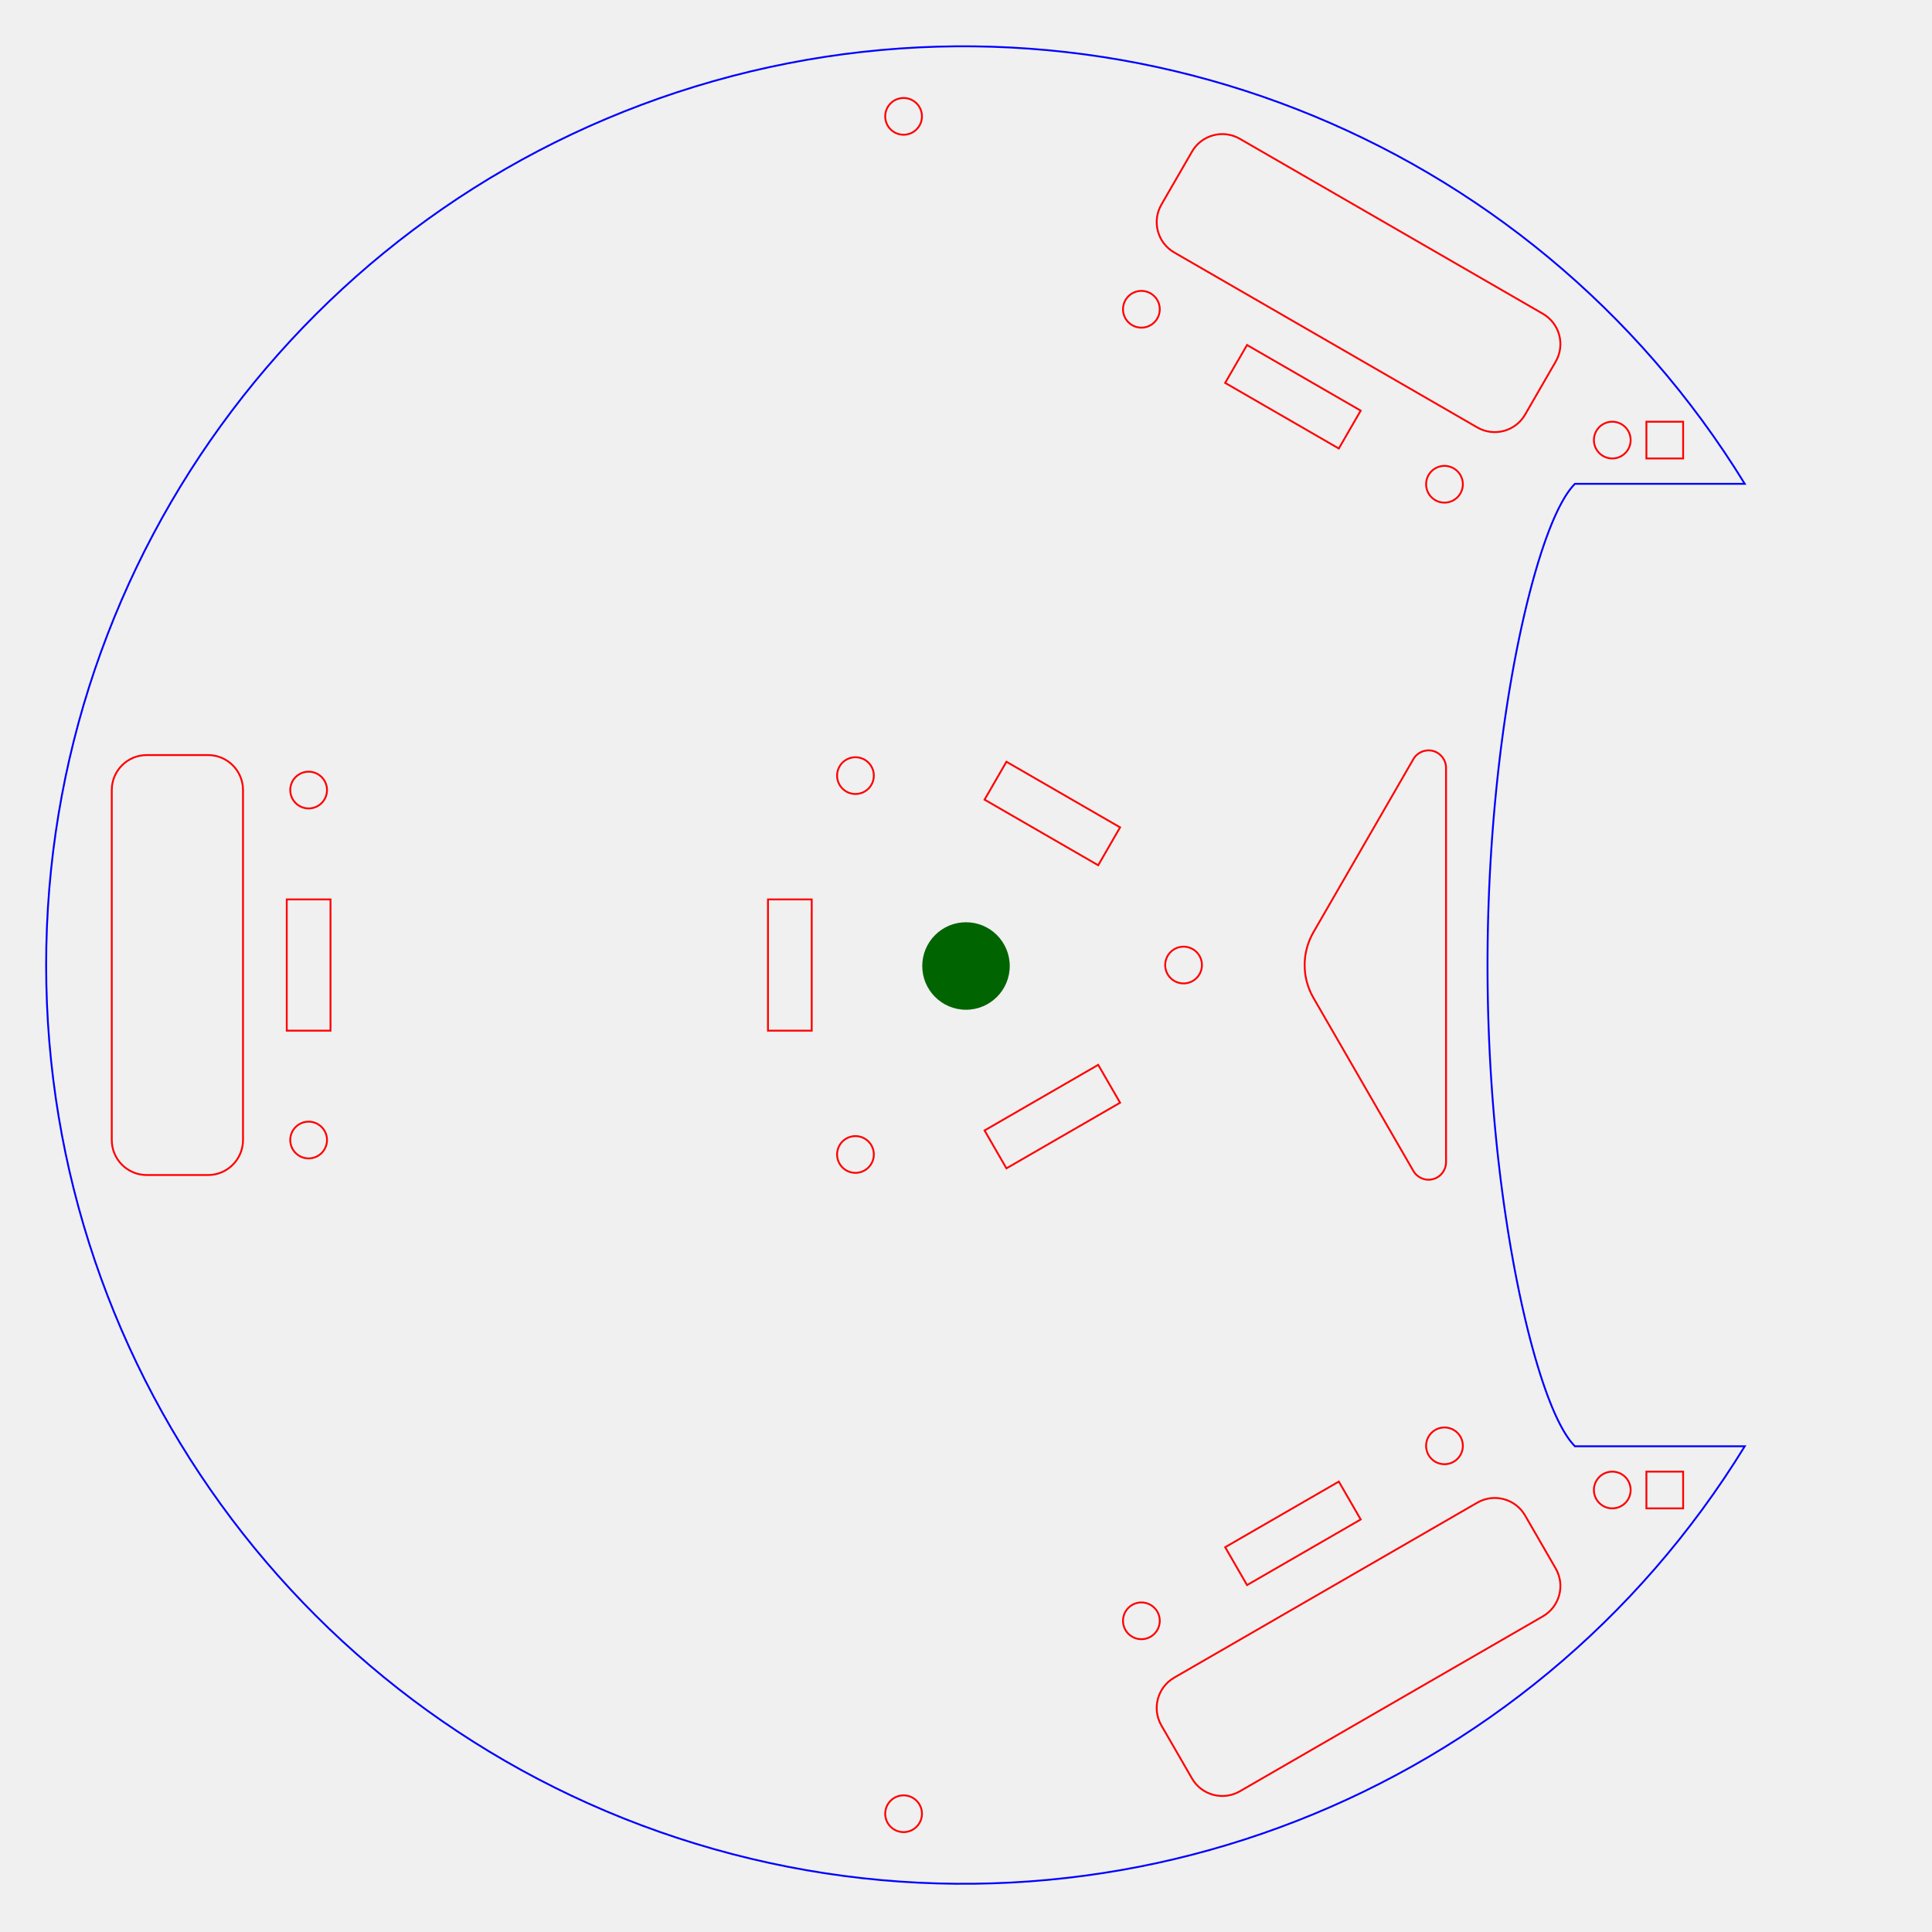
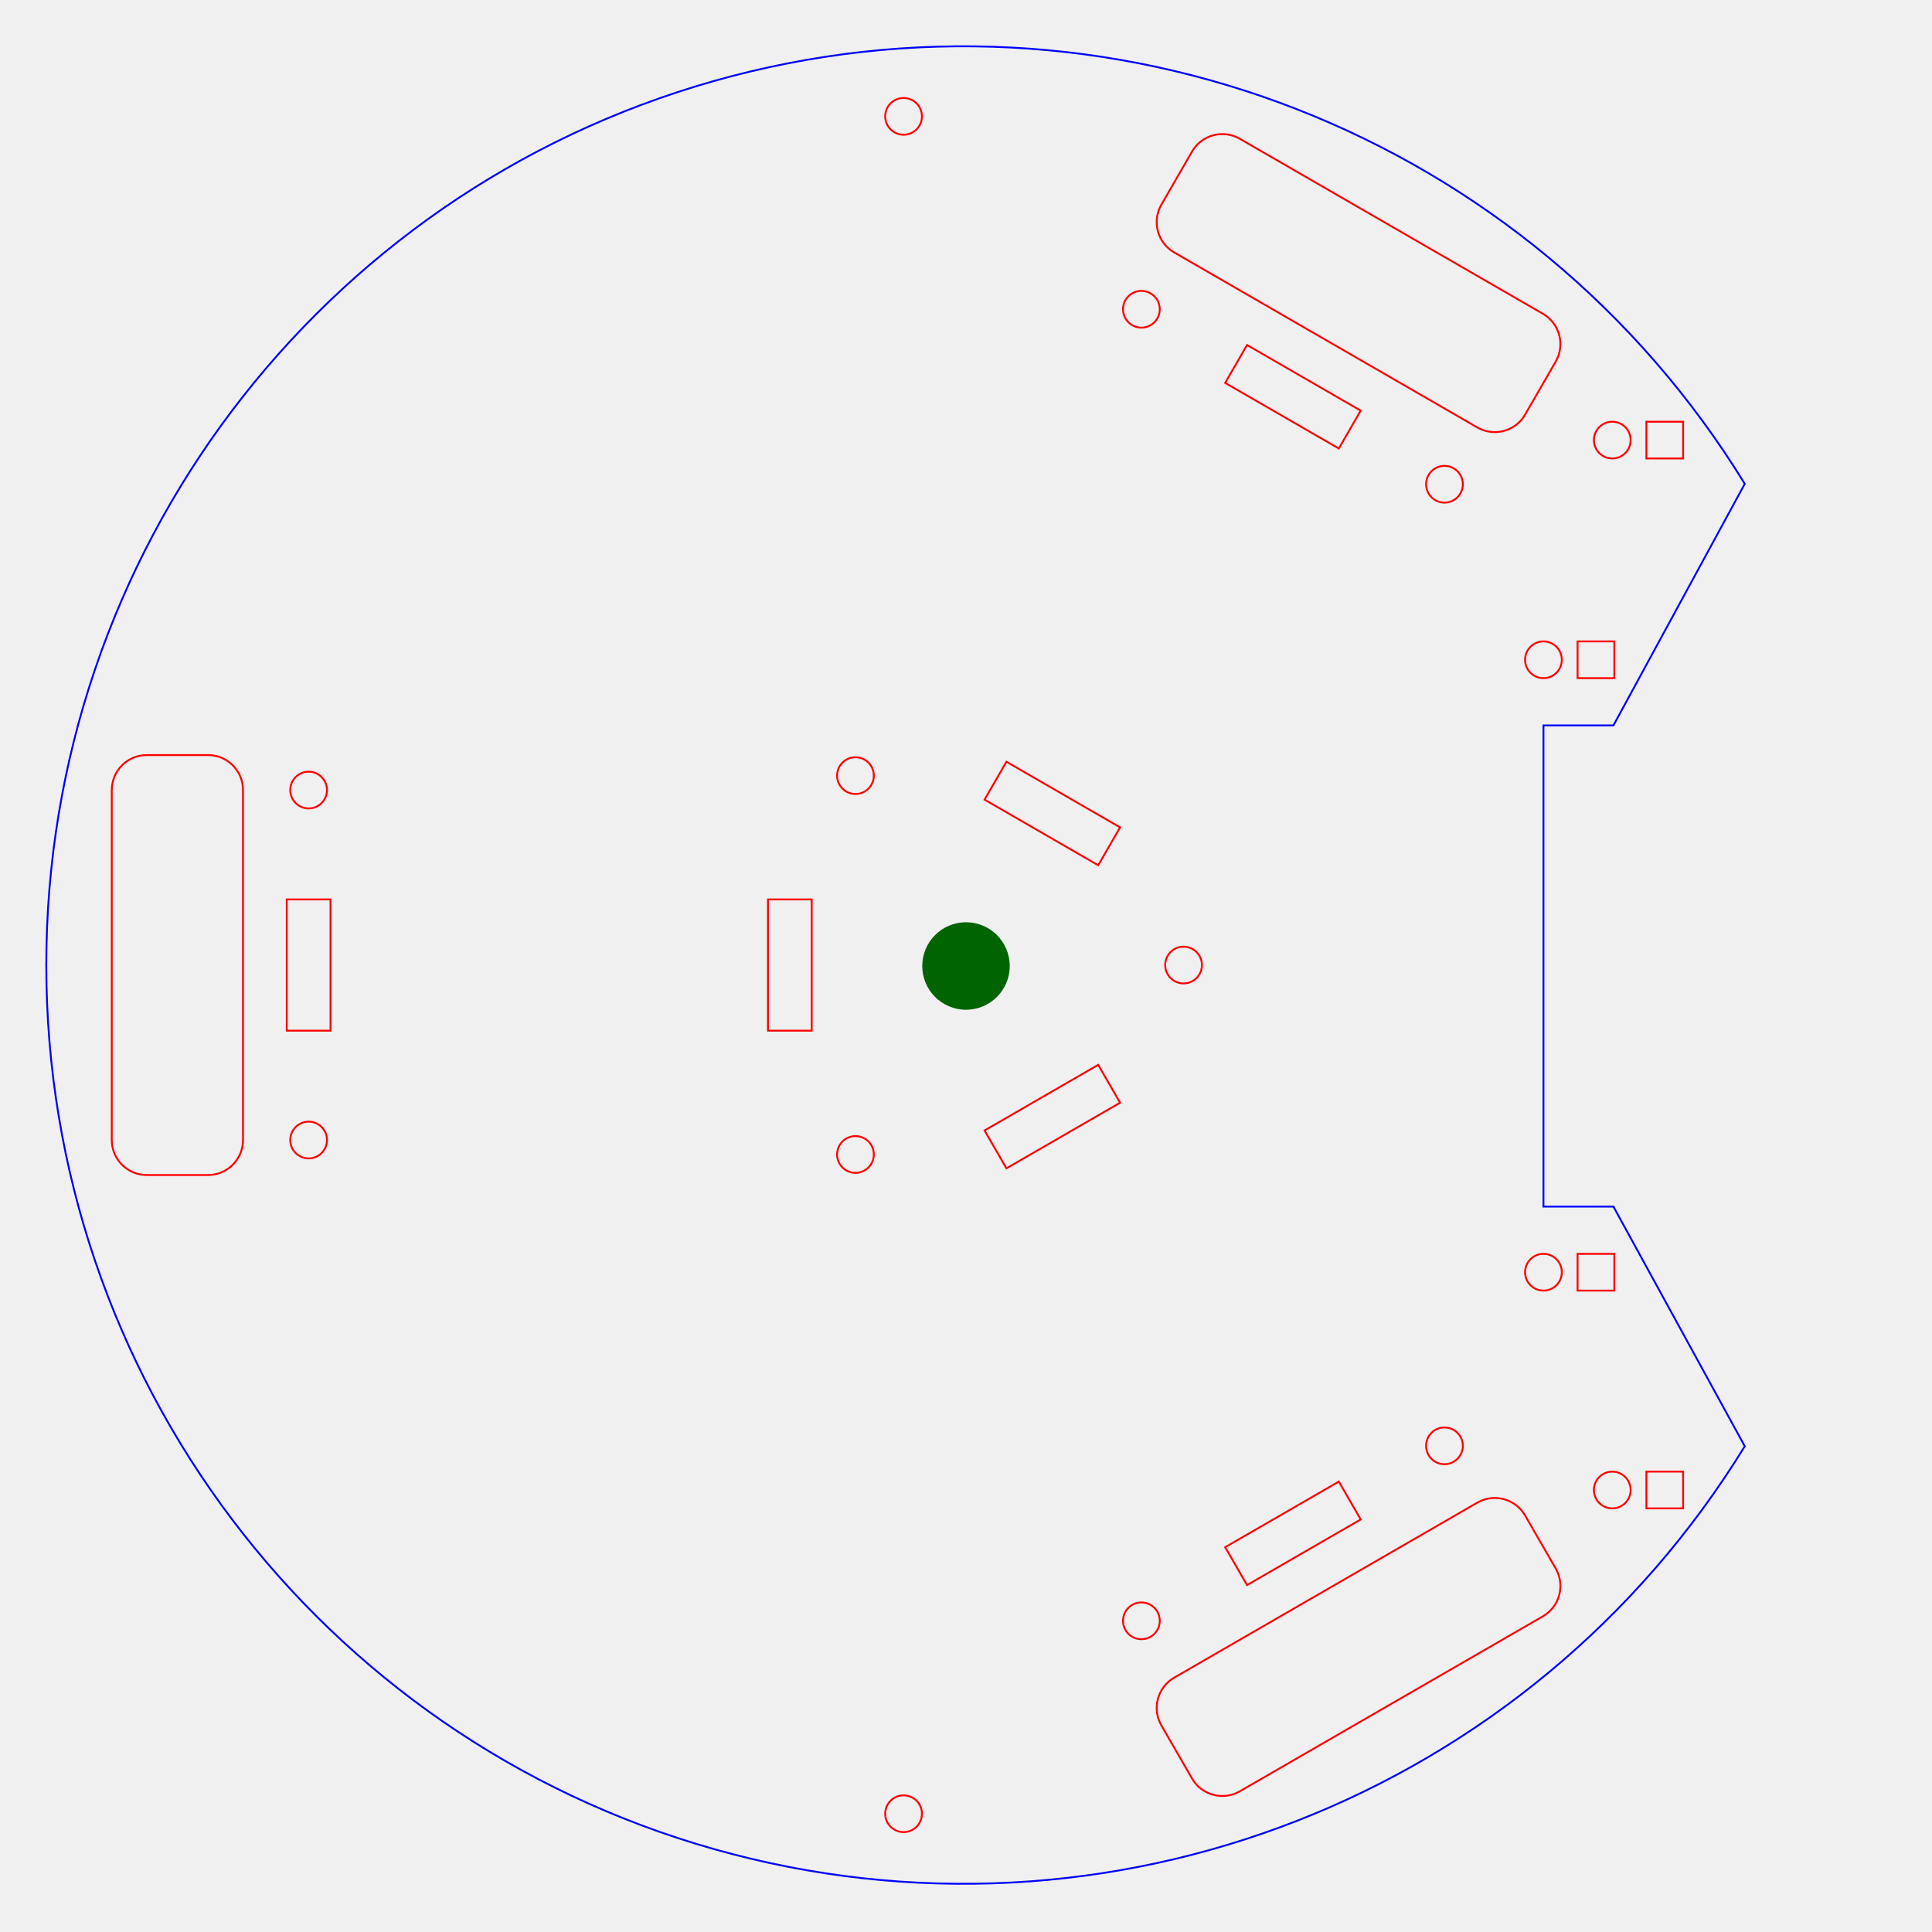
<svg xmlns="http://www.w3.org/2000/svg" xmlns:ns1="http://www.shapertools.com/namespaces/shaper" width="220.818mm" height="220.818mm" viewBox="0 0 220.818 220.818" version="1.1" id="svg8">
  <defs id="defs2" />
  <g id="layer1">
-     <path d="m 180.006,165.3 h 19.413 a 104.839,105 0 1 1 0,-110 h -19.413 v 0 l -0.106,0.109 -0.106,0.116 -0.106,0.122 -0.106,0.128 -0.106,0.135 -0.107,0.141 -0.107,0.148 -0.107,0.154 -0.107,0.161 -0.107,0.167 -0.107,0.173 -0.107,0.18 -0.107,0.186 -0.107,0.192 -0.108,0.199 -0.108,0.205 -0.108,0.211 -0.108,0.218 -0.108,0.224 -0.108,0.23 -0.108,0.236 -0.108,0.242 -0.108,0.249 -0.108,0.255 -0.108,0.261 -0.108,0.267 -0.215,0.551 -0.215,0.575 -0.215,0.599 -0.214,0.622 -0.213,0.645 -0.212,0.667 -0.211,0.69 -0.21,0.712 -0.209,0.733 -0.207,0.754 -0.206,0.775 -0.204,0.796 -0.202,0.816 -0.199,0.835 -0.197,0.854 -0.195,0.873 -0.192,0.891 -0.189,0.909 -0.186,0.927 -0.183,0.944 -0.179,0.96 -0.175,0.976 -0.172,0.992 -0.168,1.007 -0.163,1.021 -0.159,1.036 -0.155,1.049 -0.15,1.062 -0.145,1.075 -0.14,1.087 -0.135,1.098 -0.129,1.109 -0.124,1.12 -0.118,1.13 -0.112,1.139 -0.106,1.148 -0.1,1.156 -0.094,1.164 -0.087,1.171 -0.081,1.178 -0.074,1.184 -0.068,1.19 -0.061,1.195 -0.054,1.199 -0.047,1.203 -0.04,1.207 -0.033,1.209 -0.025,1.212 -0.018,1.213 -0.011,1.215 -0.004,1.215 0.004,1.215 0.011,1.215 0.018,1.213 0.025,1.212 0.033,1.209 0.04,1.207 0.047,1.203 0.054,1.199 0.061,1.195 0.068,1.19 0.074,1.184 0.081,1.178 0.087,1.171 0.094,1.164 0.1,1.156 0.106,1.148 0.112,1.139 0.118,1.13 0.124,1.12 0.129,1.109 0.135,1.098 0.14,1.087 0.145,1.075 0.15,1.062 0.155,1.049 0.159,1.036 0.163,1.022 0.168,1.007 0.172,0.992 0.175,0.976 0.179,0.96 0.183,0.944 0.186,0.927 0.189,0.909 0.192,0.891 0.195,0.873 0.197,0.854 0.199,0.835 0.202,0.816 0.204,0.796 0.206,0.775 0.207,0.754 0.209,0.733 0.21,0.712 0.211,0.69 0.212,0.667 0.213,0.645 0.214,0.622 0.215,0.599 0.215,0.575 0.215,0.551 0.108,0.267 0.108,0.261 0.108,0.255 0.108,0.249 0.108,0.242 0.108,0.236 0.108,0.23 0.108,0.224 0.108,0.218 0.108,0.211 0.108,0.205 0.108,0.199 0.107,0.192 0.107,0.186 0.107,0.18 0.107,0.173 0.107,0.167 0.107,0.161 0.107,0.154 0.107,0.148 0.106,0.141 0.106,0.135 0.106,0.128 0.106,0.122 0.106,0.116 z" fill="#000000" ns1:cutDepth="0.003" ns1:pathType="exterior" vector-effect="non-scaling-stroke" id="path1089" style="fill:none;stroke:#0000ff;stroke-width:0.8;stroke-miterlimit:4;stroke-dasharray:none;stroke-opacity:1" />
+     <path d="m 184.409,137.909 15.01,27.391 C 174.847,205.322 126.718,224.124 81.582,211.336 36.445,198.548 5.291,157.283 5.291,110.3 5.291,63.317 36.445,22.052 81.582,9.264 126.718,-3.524 174.847,15.278 199.419,55.3 L 184.409,82.909 h -8 v 55 z" fill="#000000" ns1:cutDepth="0.003" ns1:pathType="exterior" vector-effect="non-scaling-stroke" id="path1089" style="fill:none;stroke:#0000ff;stroke-width:0.8;stroke-miterlimit:4;stroke-dasharray:none;stroke-opacity:1" />
    <path d="m 33.175,90.3 a 2.1,2.1 0 1 0 4.2,0 2.1,2.1 0 1 0 -4.2,0 z" fill="#ffffff" ns1:cutDepth="0.003" ns1:pathType="interior" stroke="#000000" vector-effect="non-scaling-stroke" id="path1099" style="fill:none;stroke:#ff0000;stroke-width:0.8;stroke-miterlimit:4;stroke-dasharray:none;stroke-opacity:1" />
    <path d="m 33.175,130.3 a 2.1,2.1 0 1 0 4.2,0 2.1,2.1 0 1 0 -4.2,0 z" fill="#ffffff" ns1:cutDepth="0.003" ns1:pathType="interior" stroke="#000000" vector-effect="non-scaling-stroke" id="path1101" style="fill:none;stroke:#ff0000;stroke-width:0.8;stroke-miterlimit:4;stroke-dasharray:none;stroke-opacity:1" />
    <path d="m 162.996,55.348 a 2.1,2.1 0 1 0 4.2,0 2.1,2.1 0 1 0 -4.2,0 z" fill="#ffffff" ns1:cutDepth="0.003" ns1:pathType="interior" stroke="#000000" vector-effect="non-scaling-stroke" id="path1103" style="fill:none;stroke:#ff0000;stroke-width:0.8;stroke-miterlimit:4;stroke-dasharray:none;stroke-opacity:1" />
    <path d="m 128.355,35.348 a 2.1,2.1 0 1 0 4.2,0 2.1,2.1 0 1 0 -4.2,0 z" fill="#ffffff" ns1:cutDepth="0.003" ns1:pathType="interior" stroke="#000000" vector-effect="non-scaling-stroke" id="path1105" style="fill:none;stroke:#ff0000;stroke-width:0.8;stroke-miterlimit:4;stroke-dasharray:none;stroke-opacity:1" />
    <path d="m 162.996,165.252 a 2.1,2.1 0 1 0 4.2,0 2.1,2.1 0 1 0 -4.2,0 z" fill="#ffffff" ns1:cutDepth="0.003" ns1:pathType="interior" vector-effect="non-scaling-stroke" id="path1107" style="fill:none;stroke:#ff0000;stroke-width:0.8;stroke-dasharray:none;stroke-opacity:1" />
    <path d="m 128.355,185.252 a 2.1,2.1 0 1 0 4.2,0 2.1,2.1 0 1 0 -4.2,0 z" fill="#ffffff" ns1:cutDepth="0.003" ns1:pathType="interior" stroke="#000000" vector-effect="non-scaling-stroke" id="path1109" style="fill:none;stroke:#ff0000;stroke-width:0.8;stroke-miterlimit:4;stroke-dasharray:none;stroke-opacity:1" />
    <path d="m 95.675,131.951 a 2.1,2.1 0 1 0 4.2,0 2.1,2.1 0 1 0 -4.2,0 z" fill="#ffffff" ns1:cutDepth="0.003" ns1:pathType="interior" stroke="#000000" vector-effect="non-scaling-stroke" id="path1111" style="fill:none;stroke:#ff0000;stroke-width:0.8;stroke-miterlimit:4;stroke-dasharray:none;stroke-opacity:1" />
    <path d="m 95.675,88.649 a 2.1,2.1 0 1 0 4.2,0 2.1,2.1 0 1 0 -4.2,0 z" fill="#ffffff" ns1:cutDepth="0.003" ns1:pathType="interior" stroke="#000000" vector-effect="non-scaling-stroke" id="path1113" style="fill:none;stroke:#ff0000;stroke-width:0.8;stroke-miterlimit:4;stroke-dasharray:none;stroke-opacity:1" />
    <path d="m 133.175,110.3 a 2.1,2.1 0 1 0 4.2,0 2.1,2.1 0 1 0 -4.2,0 z" fill="#ffffff" ns1:cutDepth="0.003" ns1:pathType="interior" stroke="#000000" vector-effect="non-scaling-stroke" id="path1115" style="fill:none;stroke:#ff0000;stroke-width:0.8;stroke-miterlimit:4;stroke-dasharray:none;stroke-opacity:1" />
    <path d="m 134.205,191.747 a 4,4 0 0 0 -1.464,5.464 l 3.5,6.062 a 4,4 0 0 0 5.464,1.464 l 34.641,-20 a 4,4 0 0 0 1.464,-5.464 l -3.5,-6.062 a 4,4 0 0 0 -5.464,-1.464 z" fill="#ffffff" ns1:cutDepth="0.003" ns1:pathType="interior" stroke="#000000" vector-effect="non-scaling-stroke" id="path1117" style="fill:none;stroke:#ff0000;stroke-width:0.8;stroke-miterlimit:4;stroke-dasharray:none;stroke-opacity:1" />
    <path d="m 168.846,48.853 a 4,4 0 0 0 5.464,-1.464 l 3.5,-6.062 a 4,4 0 0 0 -1.464,-5.464 L 141.705,15.863 a 4,4 0 0 0 -5.464,1.464 l -3.5,6.062 a 4,4 0 0 0 1.464,5.464 z" fill="#ffffff" ns1:cutDepth="0.003" ns1:pathType="interior" stroke="#000000" vector-effect="non-scaling-stroke" id="path1119" style="fill:none;stroke:#ff0000;stroke-width:0.8;stroke-miterlimit:4;stroke-dasharray:none;stroke-opacity:1" />
    <path d="m 27.775,90.3 a 4,4 0 0 0 -4,-4 h -7 a 4,4 0 0 0 -4,4 v 40 a 4,4 0 0 0 4,4 h 7 a 4,4 0 0 0 4,-4 z" fill="#ffffff" ns1:cutDepth="0.003" ns1:pathType="interior" stroke="#000000" vector-effect="non-scaling-stroke" id="path1121" style="fill:none;stroke:#ff0000;stroke-width:0.8;stroke-miterlimit:4;stroke-dasharray:none;stroke-opacity:1" />
    <path d="m 182.175,170.3 a 2.1,2.1 0 1 0 4.2,0 2.1,2.1 0 1 0 -4.2,0 z" fill="#ffffff" ns1:cutDepth="0.003" ns1:pathType="interior" stroke="#000000" vector-effect="non-scaling-stroke" id="path1123" style="fill:none;stroke:#ff0000;stroke-width:0.8;stroke-miterlimit:4;stroke-dasharray:none;stroke-opacity:1" />
    <path d="m 182.175,50.3 a 2.1,2.1 0 1 0 4.2,0 2.1,2.1 0 1 0 -4.2,0 z" fill="#ffffff" ns1:cutDepth="0.003" ns1:pathType="interior" stroke="#000000" vector-effect="non-scaling-stroke" id="path1127" style="fill:none;stroke:#ff0000;stroke-width:0.8;stroke-miterlimit:4;stroke-dasharray:none;stroke-opacity:1" />
    <path d="m 188.175,168.2 v 4.2 h 4.2 v -4.2 z" fill="#ffffff" ns1:cutDepth="0.003" ns1:pathType="interior" stroke="#000000" vector-effect="non-scaling-stroke" id="path1129" style="fill:none;stroke:#ff0000;stroke-width:0.8;stroke-miterlimit:4;stroke-dasharray:none;stroke-opacity:1" />
    <path d="m 188.175,48.2 v 4.2 h 4.2 v -4.2 z" fill="#ffffff" ns1:cutDepth="0.003" ns1:pathType="interior" stroke="#000000" vector-effect="non-scaling-stroke" id="path1131" style="fill:none;stroke:#ff0000;stroke-width:0.8;stroke-miterlimit:4;stroke-dasharray:none;stroke-opacity:1" />
+     <path d="m 174.309,145.409 a 2.1,2.1 0 1 0 4.2,0 2.1,2.1 0 1 0 -4.2,0 z" fill="#ffffff" ns1:cutDepth="0.003" ns1:pathType="interior" stroke="#000000" vector-effect="non-scaling-stroke" id="path1127-3" style="fill:none;stroke:#ff0000;stroke-width:0.8;stroke-miterlimit:4;stroke-dasharray:none;stroke-opacity:1" />
+     <path d="m 180.309,143.309 v 4.2 h 4.2 v -4.2 z" fill="#ffffff" ns1:cutDepth="0.003" ns1:pathType="interior" stroke="#000000" vector-effect="non-scaling-stroke" id="path1131-6" style="fill:none;stroke:#ff0000;stroke-width:0.8;stroke-miterlimit:4;stroke-dasharray:none;stroke-opacity:1" />
    <path d="m 101.175,207.3 a 2.1,2.1 0 1 0 4.2,0 2.1,2.1 0 1 0 -4.2,0 z" fill="#ffffff" ns1:cutDepth="0.003" ns1:pathType="interior" stroke="#000000" vector-effect="non-scaling-stroke" id="path1133" style="fill:none;stroke:#ff0000;stroke-width:0.8;stroke-miterlimit:4;stroke-dasharray:none;stroke-opacity:1" />
    <path d="m 101.175,13.3 a 2.1,2.1 0 1 0 4.2,0 2.1,2.1 0 1 0 -4.2,0 z" fill="#ffffff" ns1:cutDepth="0.003" ns1:pathType="interior" stroke="#000000" vector-effect="non-scaling-stroke" id="path1135" style="fill:none;stroke:#ff0000;stroke-width:0.8;stroke-miterlimit:4;stroke-dasharray:none;stroke-opacity:1" />
    <path d="m 153.021,169.337 -12.99,7.5 2.5,4.33 12.99,-7.5 z" fill="#ffffff" ns1:cutDepth="0.003" ns1:pathType="interior" stroke="#000000" vector-effect="non-scaling-stroke" id="path1139" style="fill:none;stroke:#ff0000;stroke-width:0.8;stroke-miterlimit:4;stroke-dasharray:none;stroke-opacity:1" />
    <path d="m 140.03,43.763 12.99,7.5 2.5,-4.33 -12.99,-7.5 z" fill="#ffffff" ns1:cutDepth="0.003" ns1:pathType="interior" stroke="#000000" vector-effect="non-scaling-stroke" id="path1141" style="fill:none;stroke:#ff0000;stroke-width:0.8;stroke-miterlimit:4;stroke-dasharray:none;stroke-opacity:1" />
    <path d="m 32.775,102.8 v 15 h 5 v -15 z" fill="#ffffff" ns1:cutDepth="0.003" ns1:pathType="interior" stroke="#000000" vector-effect="non-scaling-stroke" id="path1143" style="fill:none;stroke:#ff0000;stroke-width:0.8;stroke-miterlimit:4;stroke-dasharray:none;stroke-opacity:1" />
    <circle style="fill:#006400;stroke-width:1.134;stroke-dasharray:none;fill-opacity:1" id="path4820" cx="110.409" cy="110.409" r="5" />
    <path d="m 92.775,102.8 h -5 v 15 h 5 z" fill="#ffffff" ns1:cutDepth="0.003" ns1:pathType="interior" stroke="#000000" vector-effect="non-scaling-stroke" id="path2218" style="fill:none;stroke:#ff0000;stroke-width:0.8;stroke-miterlimit:4;stroke-dasharray:none;stroke-opacity:1" />
    <path d="m 115.03,87.064 -2.5,4.33 12.99,7.5 2.5,-4.33 z" fill="#ffffff" ns1:cutDepth="0.003" ns1:pathType="interior" stroke="#000000" vector-effect="non-scaling-stroke" id="path2224" style="fill:none;stroke:#ff0000;stroke-width:0.8;stroke-miterlimit:4;stroke-dasharray:none;stroke-opacity:1" />
    <path d="m 128.02,126.036 -2.5,-4.33 -12.99,7.5 2.5,4.33 z" fill="#ffffff" ns1:cutDepth="0.003" ns1:pathType="interior" stroke="#000000" vector-effect="non-scaling-stroke" id="path2228" style="fill:none;stroke:#ff0000;stroke-width:0.8;stroke-miterlimit:4;stroke-dasharray:none;stroke-opacity:1" />
-     <path d="m 150.119,114.05 11.423,19.786 a 2,2 0 0 0 3.732,-1 V 87.764 a 2,2 0 0 0 -3.732,-1 l -11.423,19.786 a 7.5,7.5 0 0 0 0,7.5 z" fill="#ffffff" ns1:cutDepth="0.003" ns1:pathType="interior" stroke="#000000" vector-effect="non-scaling-stroke" id="path2258" style="fill:none;stroke:#ff0000;stroke-width:0.8;stroke-miterlimit:4;stroke-dasharray:none;stroke-opacity:1" />
+     <path d="m 174.309,75.409 a 2.1,2.1 0 1 0 4.2,0 2.1,2.1 0 1 0 -4.2,0 z" fill="#ffffff" ns1:cutDepth="0.003" ns1:pathType="interior" stroke="#000000" vector-effect="non-scaling-stroke" id="path352" style="fill:none;stroke:#ff0000;stroke-width:0.8;stroke-miterlimit:4;stroke-dasharray:none;stroke-opacity:1" />
+     <path d="m 180.309,73.309 v 4.2 h 4.2 v -4.2 z" fill="#ffffff" ns1:cutDepth="0.003" ns1:pathType="interior" stroke="#000000" vector-effect="non-scaling-stroke" id="path354" style="fill:none;stroke:#ff0000;stroke-width:0.8;stroke-miterlimit:4;stroke-dasharray:none;stroke-opacity:1" />
  </g>
</svg>
